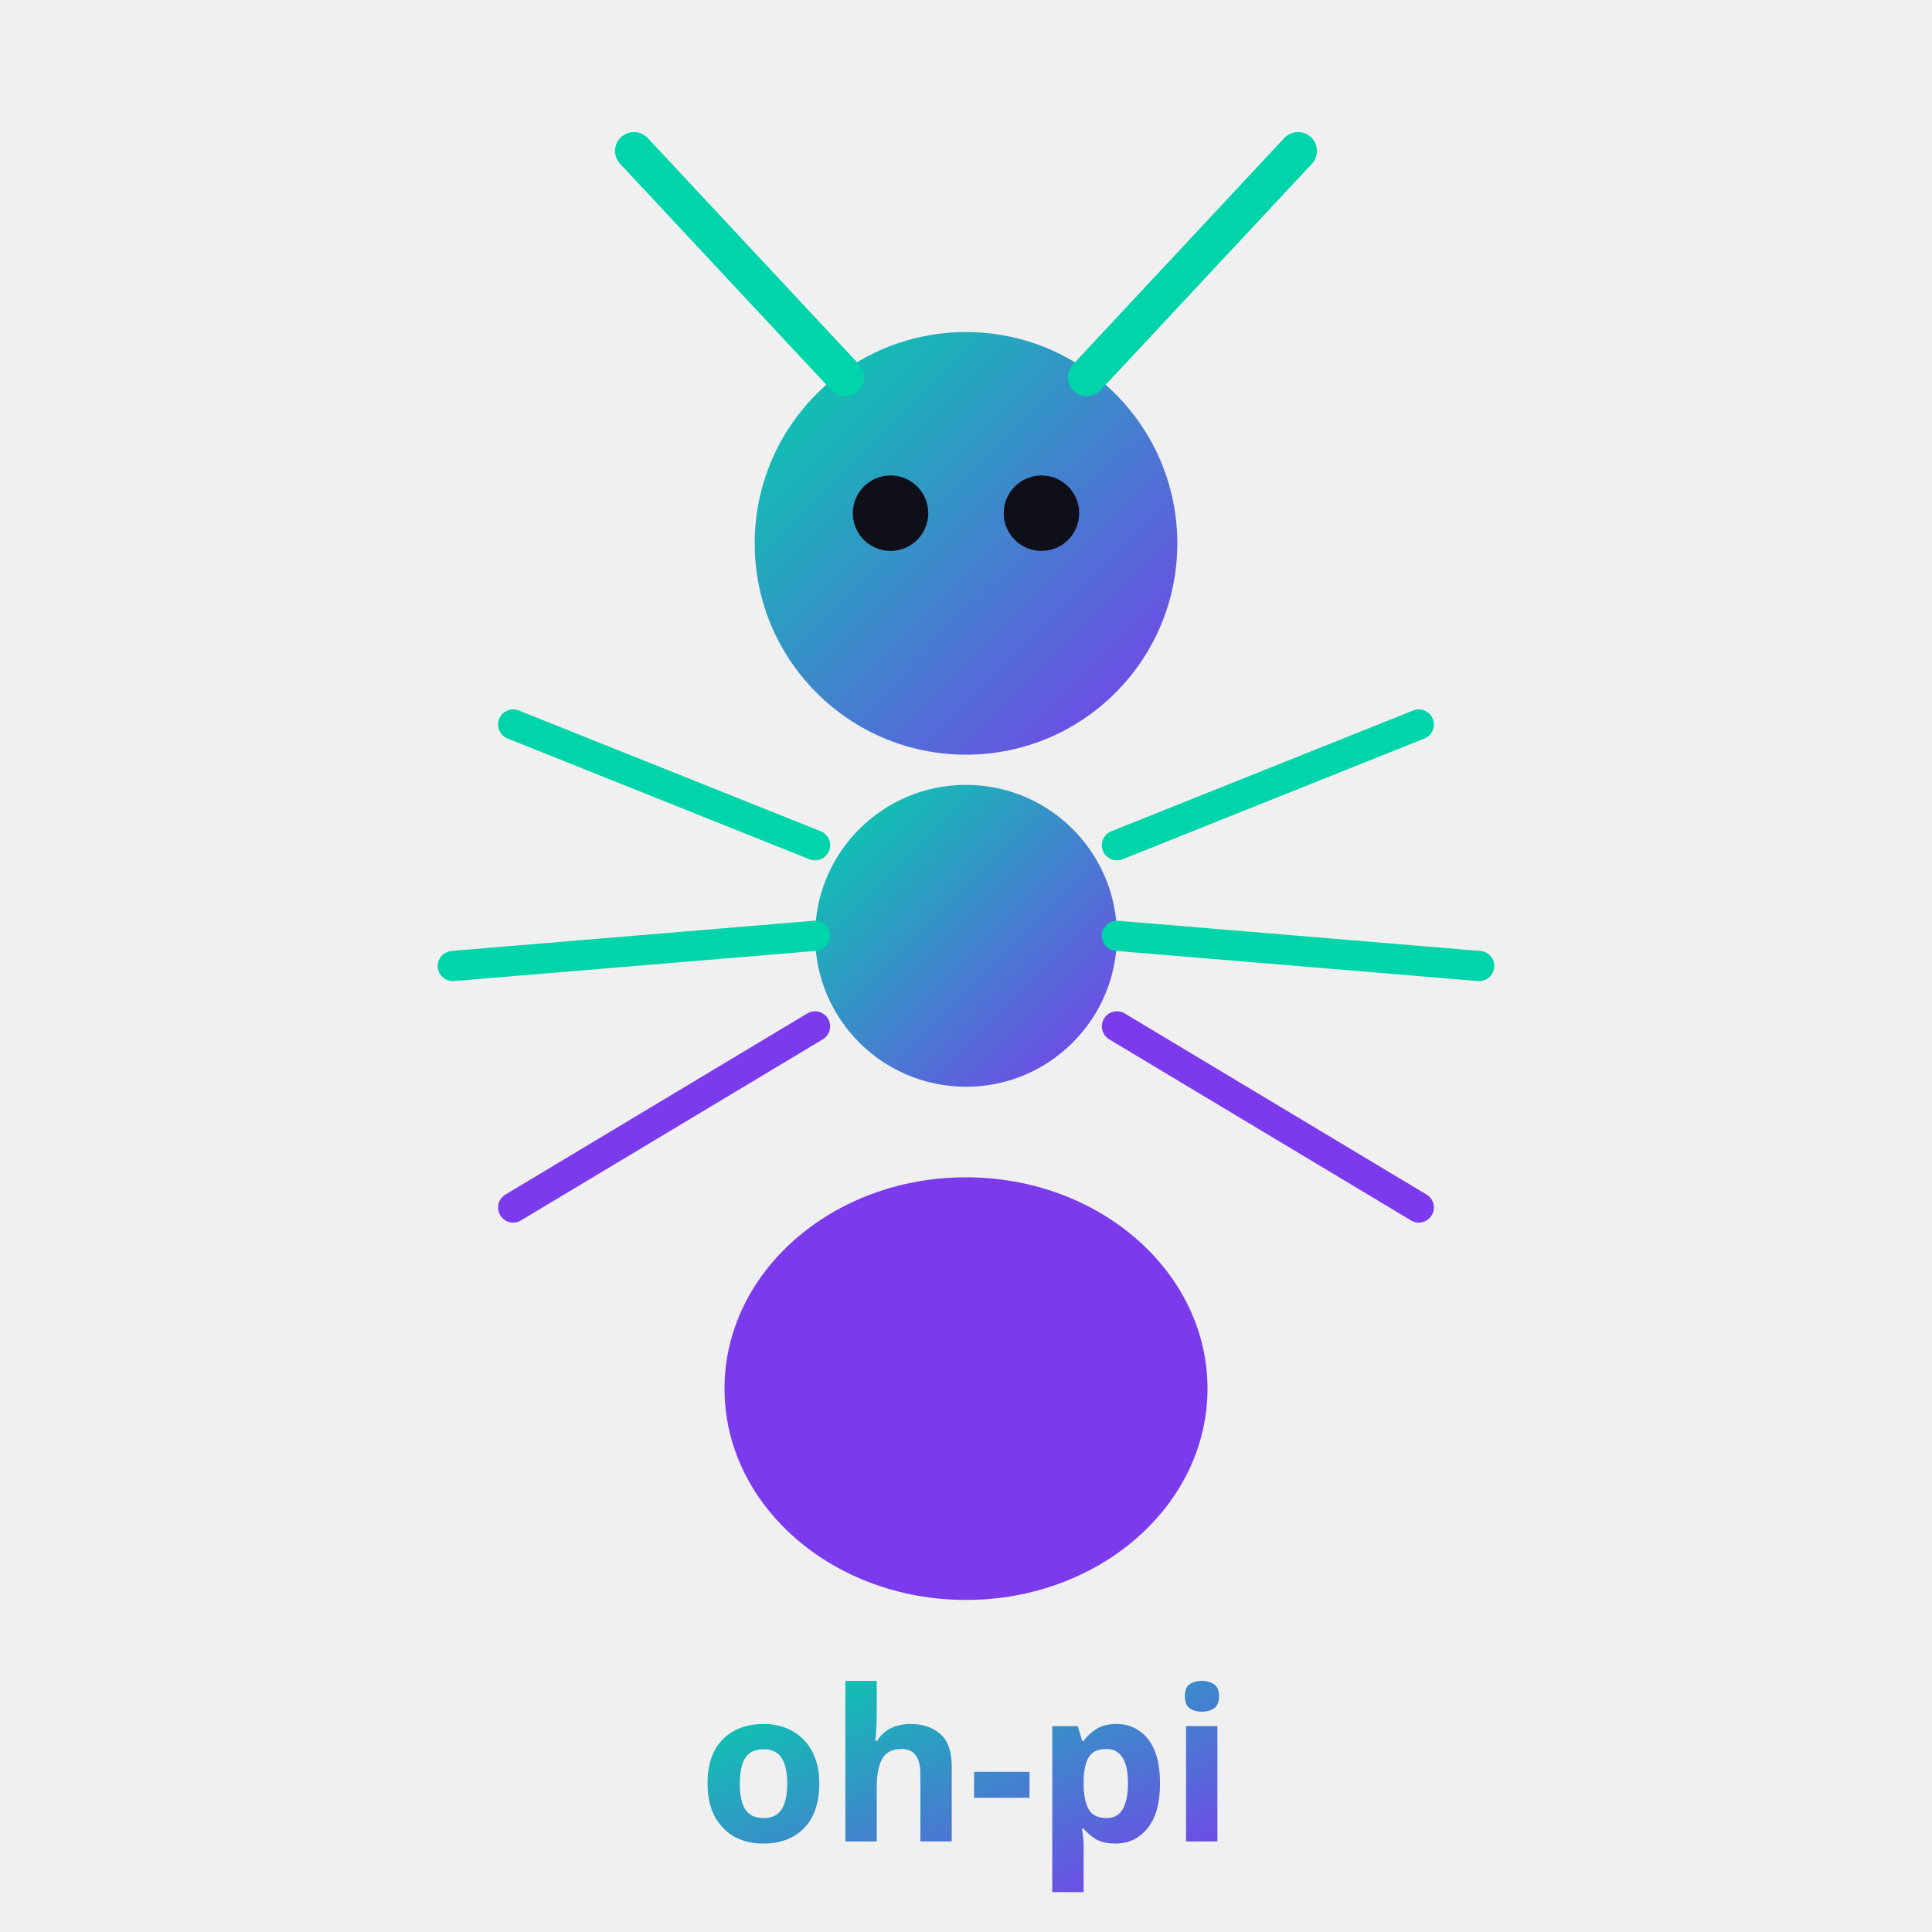
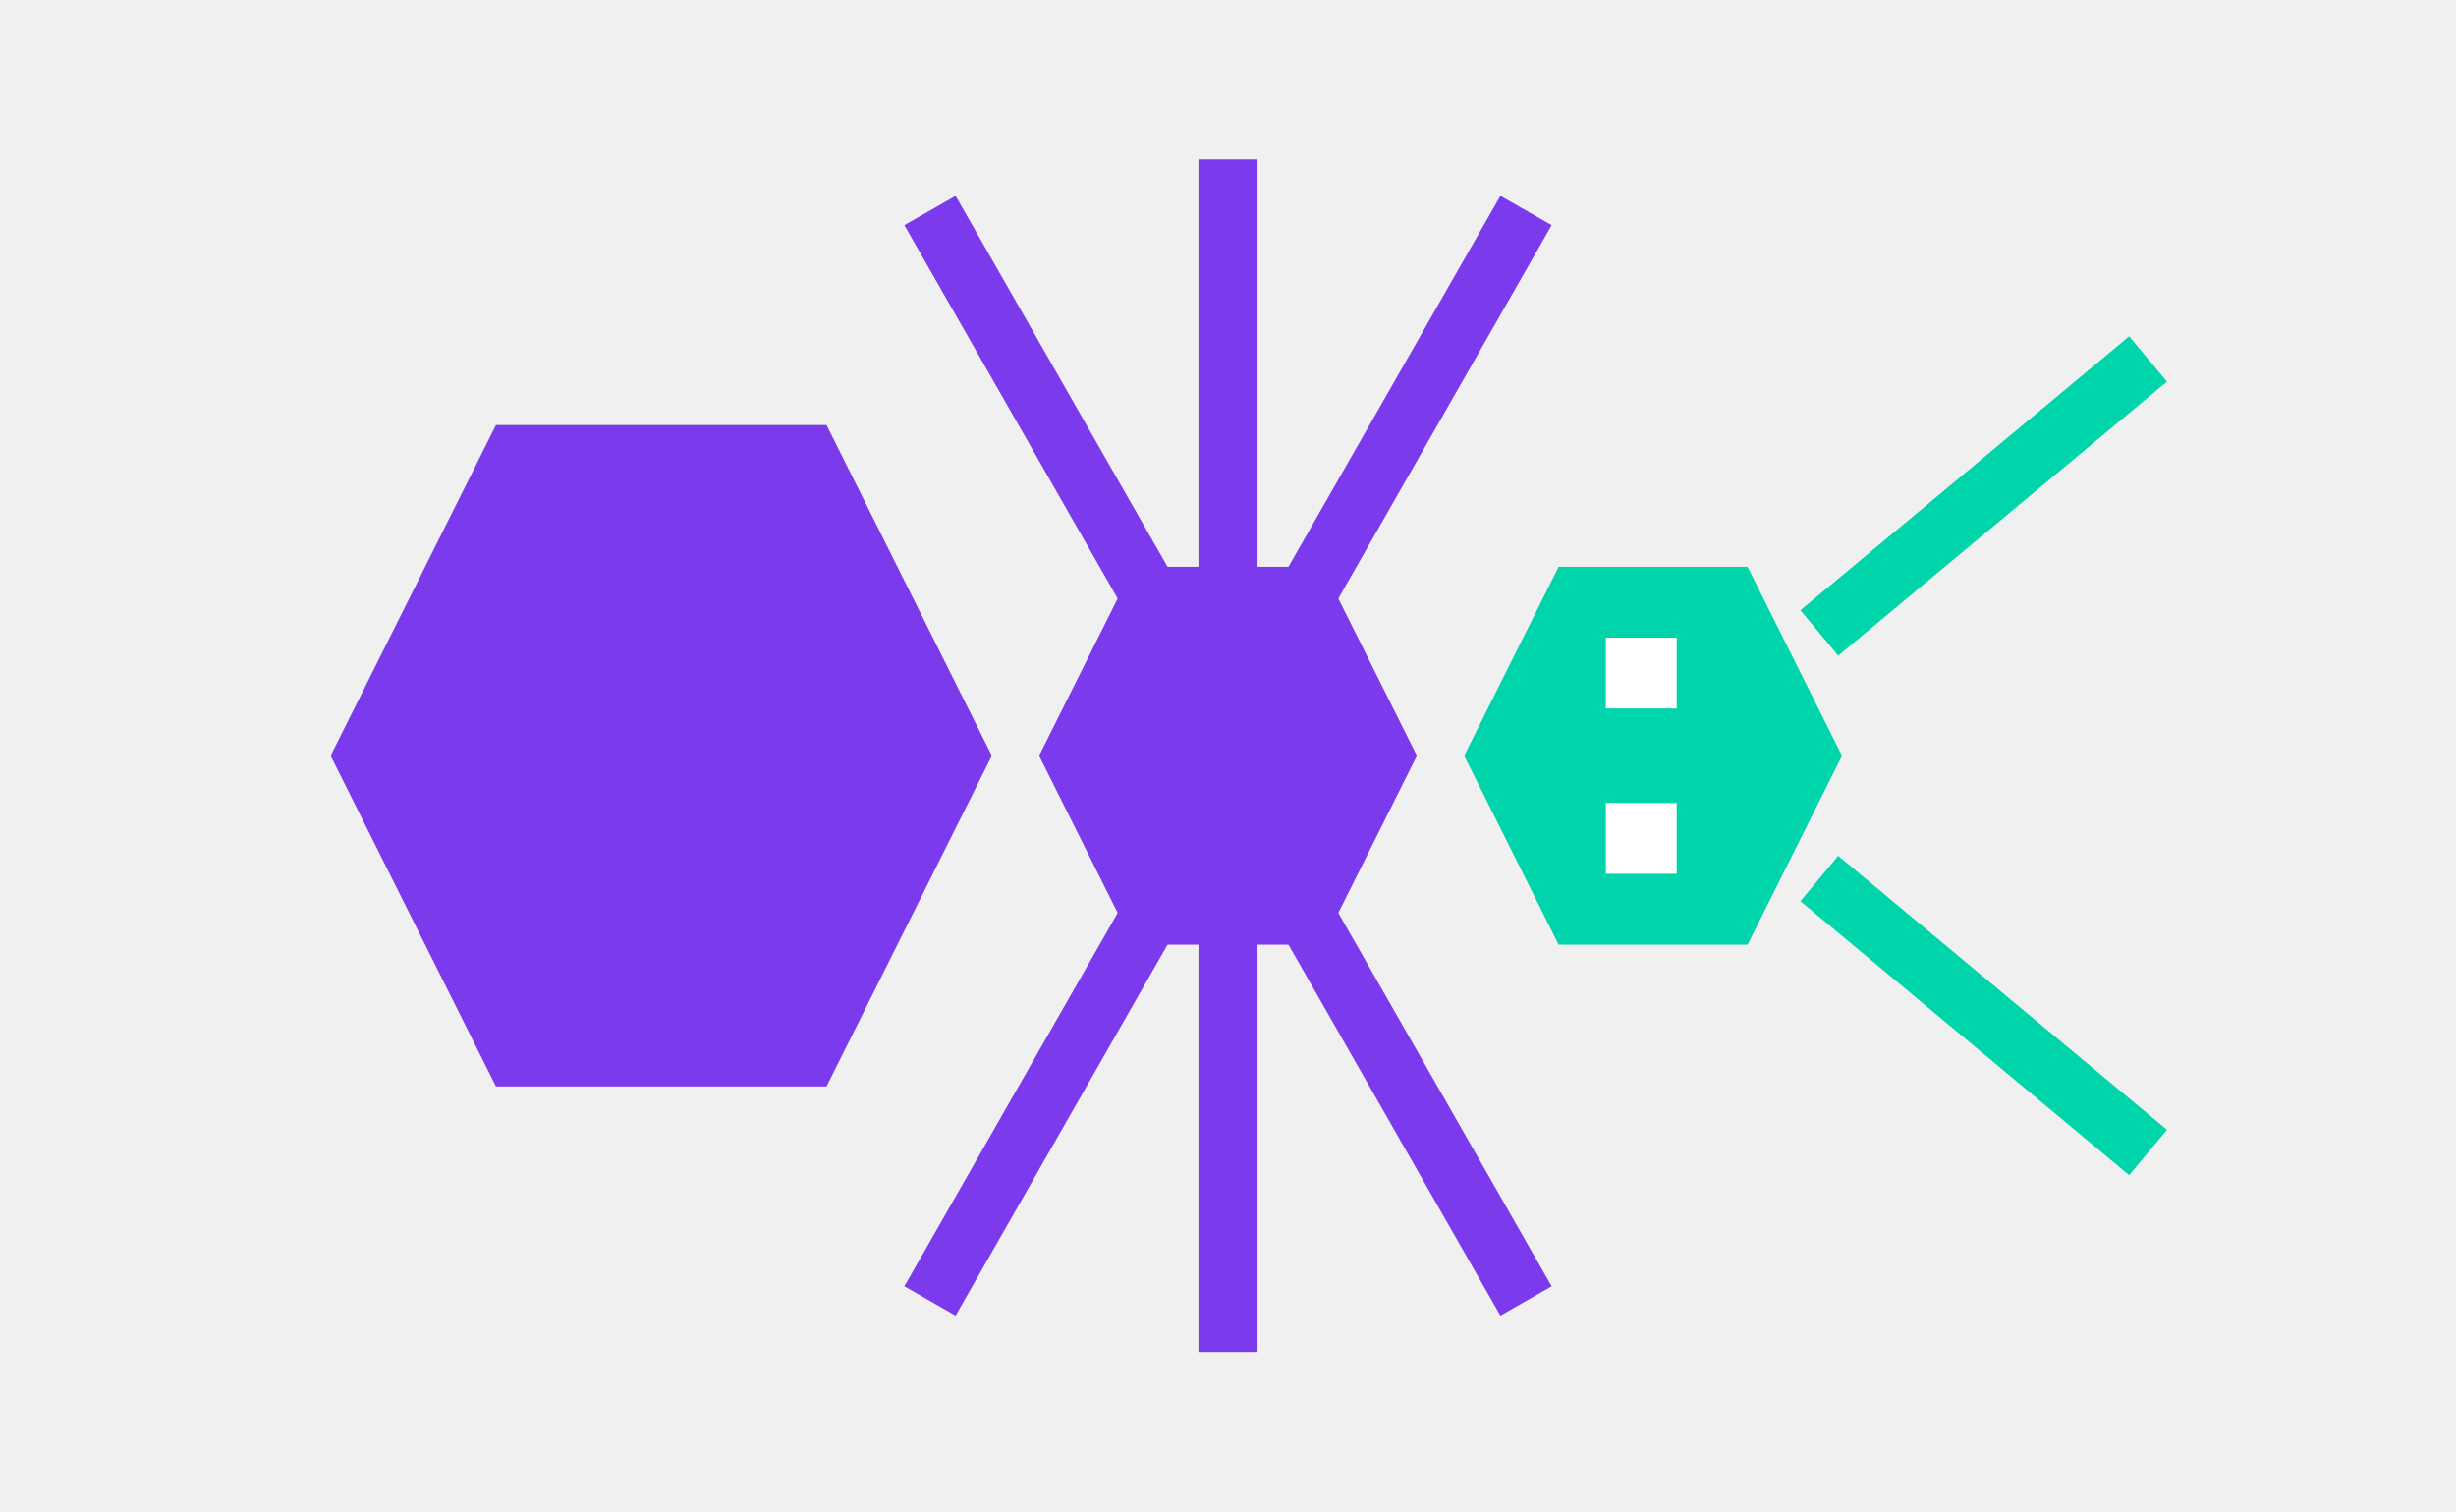
- <svg xmlns="http://www.w3.org/2000/svg" viewBox="0 0 128 128">
-   <defs>
-     <linearGradient id="g" x1="0" y1="0" x2="1" y2="1">
-       <stop offset="0%" stop-color="#00d4aa" />
-       <stop offset="100%" stop-color="#7c3aed" />
-     </linearGradient>
-   </defs>
-   <circle cx="64" cy="36" r="14" fill="url(#g)" />
-   <circle cx="64" cy="62" r="10" fill="url(#g)" />
-   <ellipse cx="64" cy="92" rx="16" ry="14" fill="#7c3aed" />
-   <line x1="56" y1="25" x2="42" y2="10" stroke="#00d4aa" stroke-width="2.5" stroke-linecap="round" />
-   <line x1="72" y1="25" x2="86" y2="10" stroke="#00d4aa" stroke-width="2.5" stroke-linecap="round" />
-   <line x1="54" y1="56" x2="34" y2="48" stroke="#00d4aa" stroke-width="2" stroke-linecap="round" />
-   <line x1="74" y1="56" x2="94" y2="48" stroke="#00d4aa" stroke-width="2" stroke-linecap="round" />
-   <line x1="54" y1="62" x2="30" y2="64" stroke="#00d4aa" stroke-width="2" stroke-linecap="round" />
-   <line x1="74" y1="62" x2="98" y2="64" stroke="#00d4aa" stroke-width="2" stroke-linecap="round" />
-   <line x1="54" y1="68" x2="34" y2="80" stroke="#7c3aed" stroke-width="2" stroke-linecap="round" />
-   <line x1="74" y1="68" x2="94" y2="80" stroke="#7c3aed" stroke-width="2" stroke-linecap="round" />
-   <circle cx="59" cy="34" r="2.5" fill="#0f0f1a" />
-   <circle cx="69" cy="34" r="2.5" fill="#0f0f1a" />
-   <text x="64" y="122" text-anchor="middle" font-family="system-ui,sans-serif" font-weight="700" font-size="14" fill="url(#g)">oh-pi</text>
+ <svg xmlns="http://www.w3.org/2000/svg" viewBox="0 0 104 64">
+   <polygon points="14,32 21,18 35,18 42,32 35,46 21,46" fill="#7c3aed" />
+   <polygon points="44,32 48,24 56,24 60,32 56,40 48,40" fill="#7c3aed" />
+   <polygon points="62,32 66,24 74,24 78,32 74,40 66,40" fill="#00d4aa" />
+   <rect x="68" y="27" width="3" height="3" fill="#fff" />
+   <rect x="68" y="34" width="3" height="3" fill="#fff" />
+   <line x1="78" y1="26" x2="90" y2="16" stroke="#00d4aa" stroke-width="2.5" stroke-linecap="square" />
+   <line x1="78" y1="38" x2="90" y2="48" stroke="#00d4aa" stroke-width="2.5" stroke-linecap="square" />
+   <line x1="48" y1="24" x2="40" y2="10" stroke="#7c3aed" stroke-width="2.5" stroke-linecap="square" />
+   <line x1="48" y1="40" x2="40" y2="54" stroke="#7c3aed" stroke-width="2.5" stroke-linecap="square" />
+   <line x1="52" y1="24" x2="52" y2="8" stroke="#7c3aed" stroke-width="2.5" stroke-linecap="square" />
+   <line x1="52" y1="40" x2="52" y2="56" stroke="#7c3aed" stroke-width="2.5" stroke-linecap="square" />
+   <line x1="56" y1="24" x2="64" y2="10" stroke="#7c3aed" stroke-width="2.5" stroke-linecap="square" />
+   <line x1="56" y1="40" x2="64" y2="54" stroke="#7c3aed" stroke-width="2.5" stroke-linecap="square" />
</svg>
